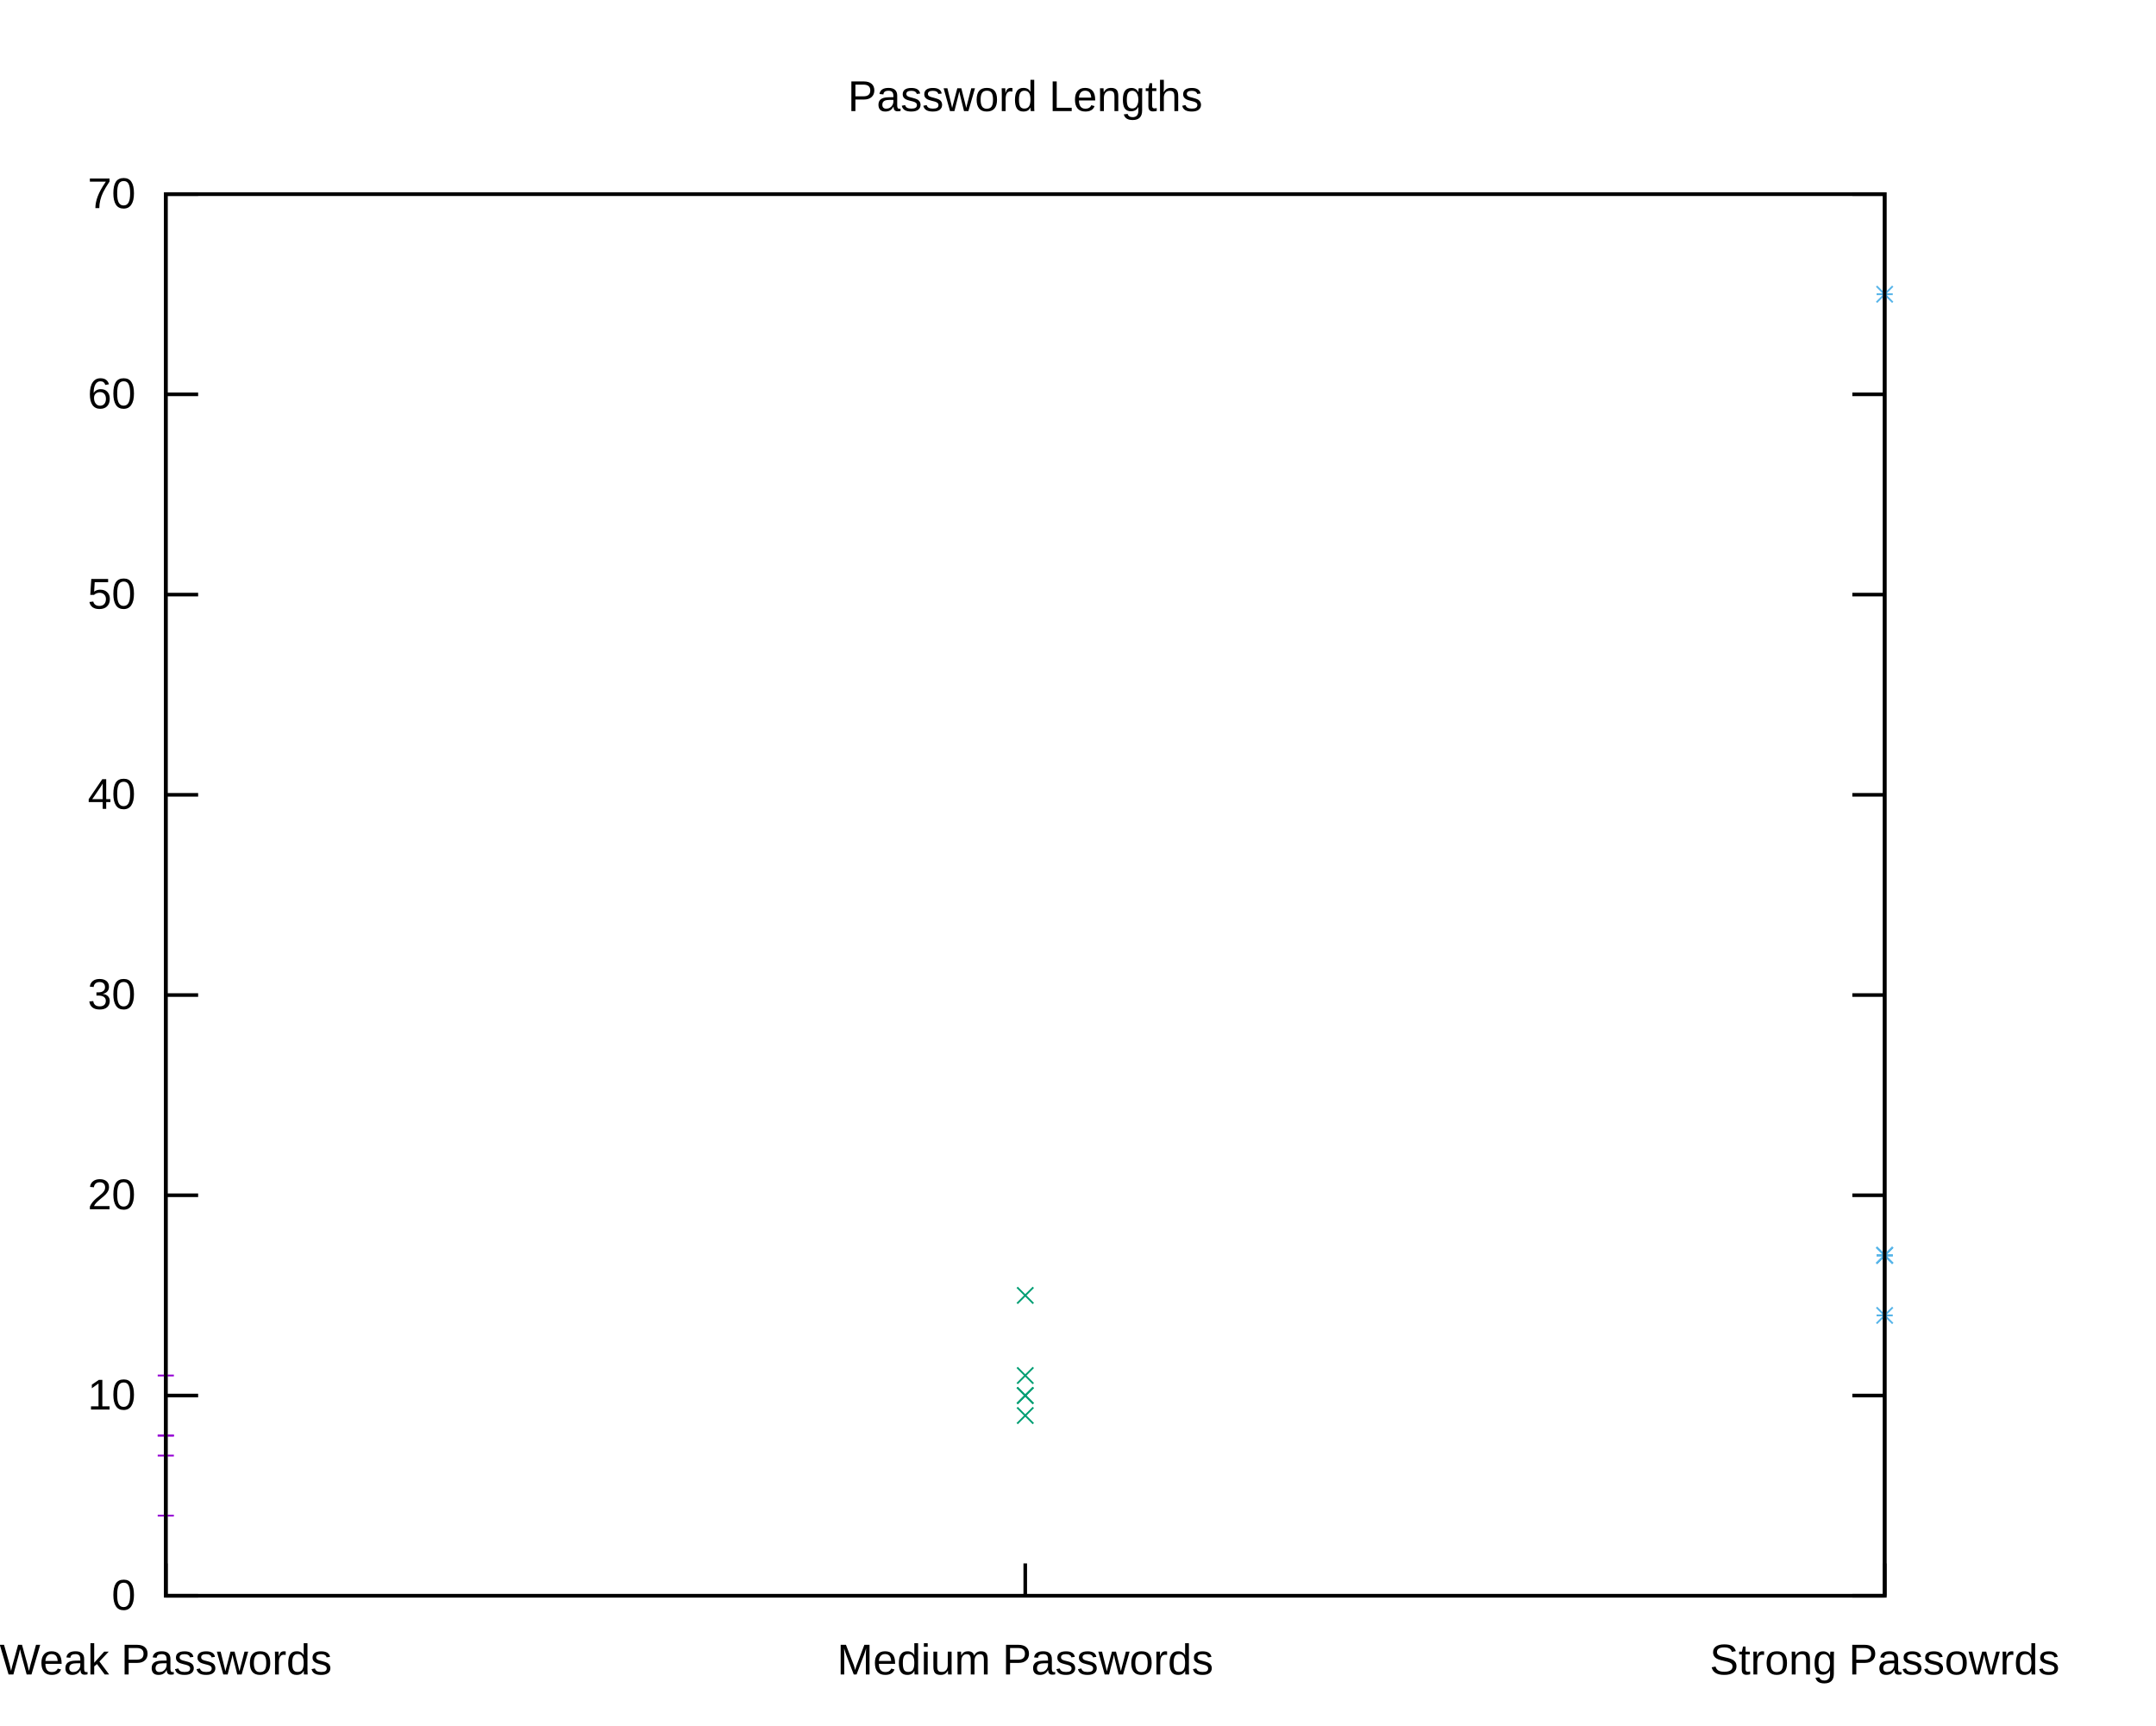
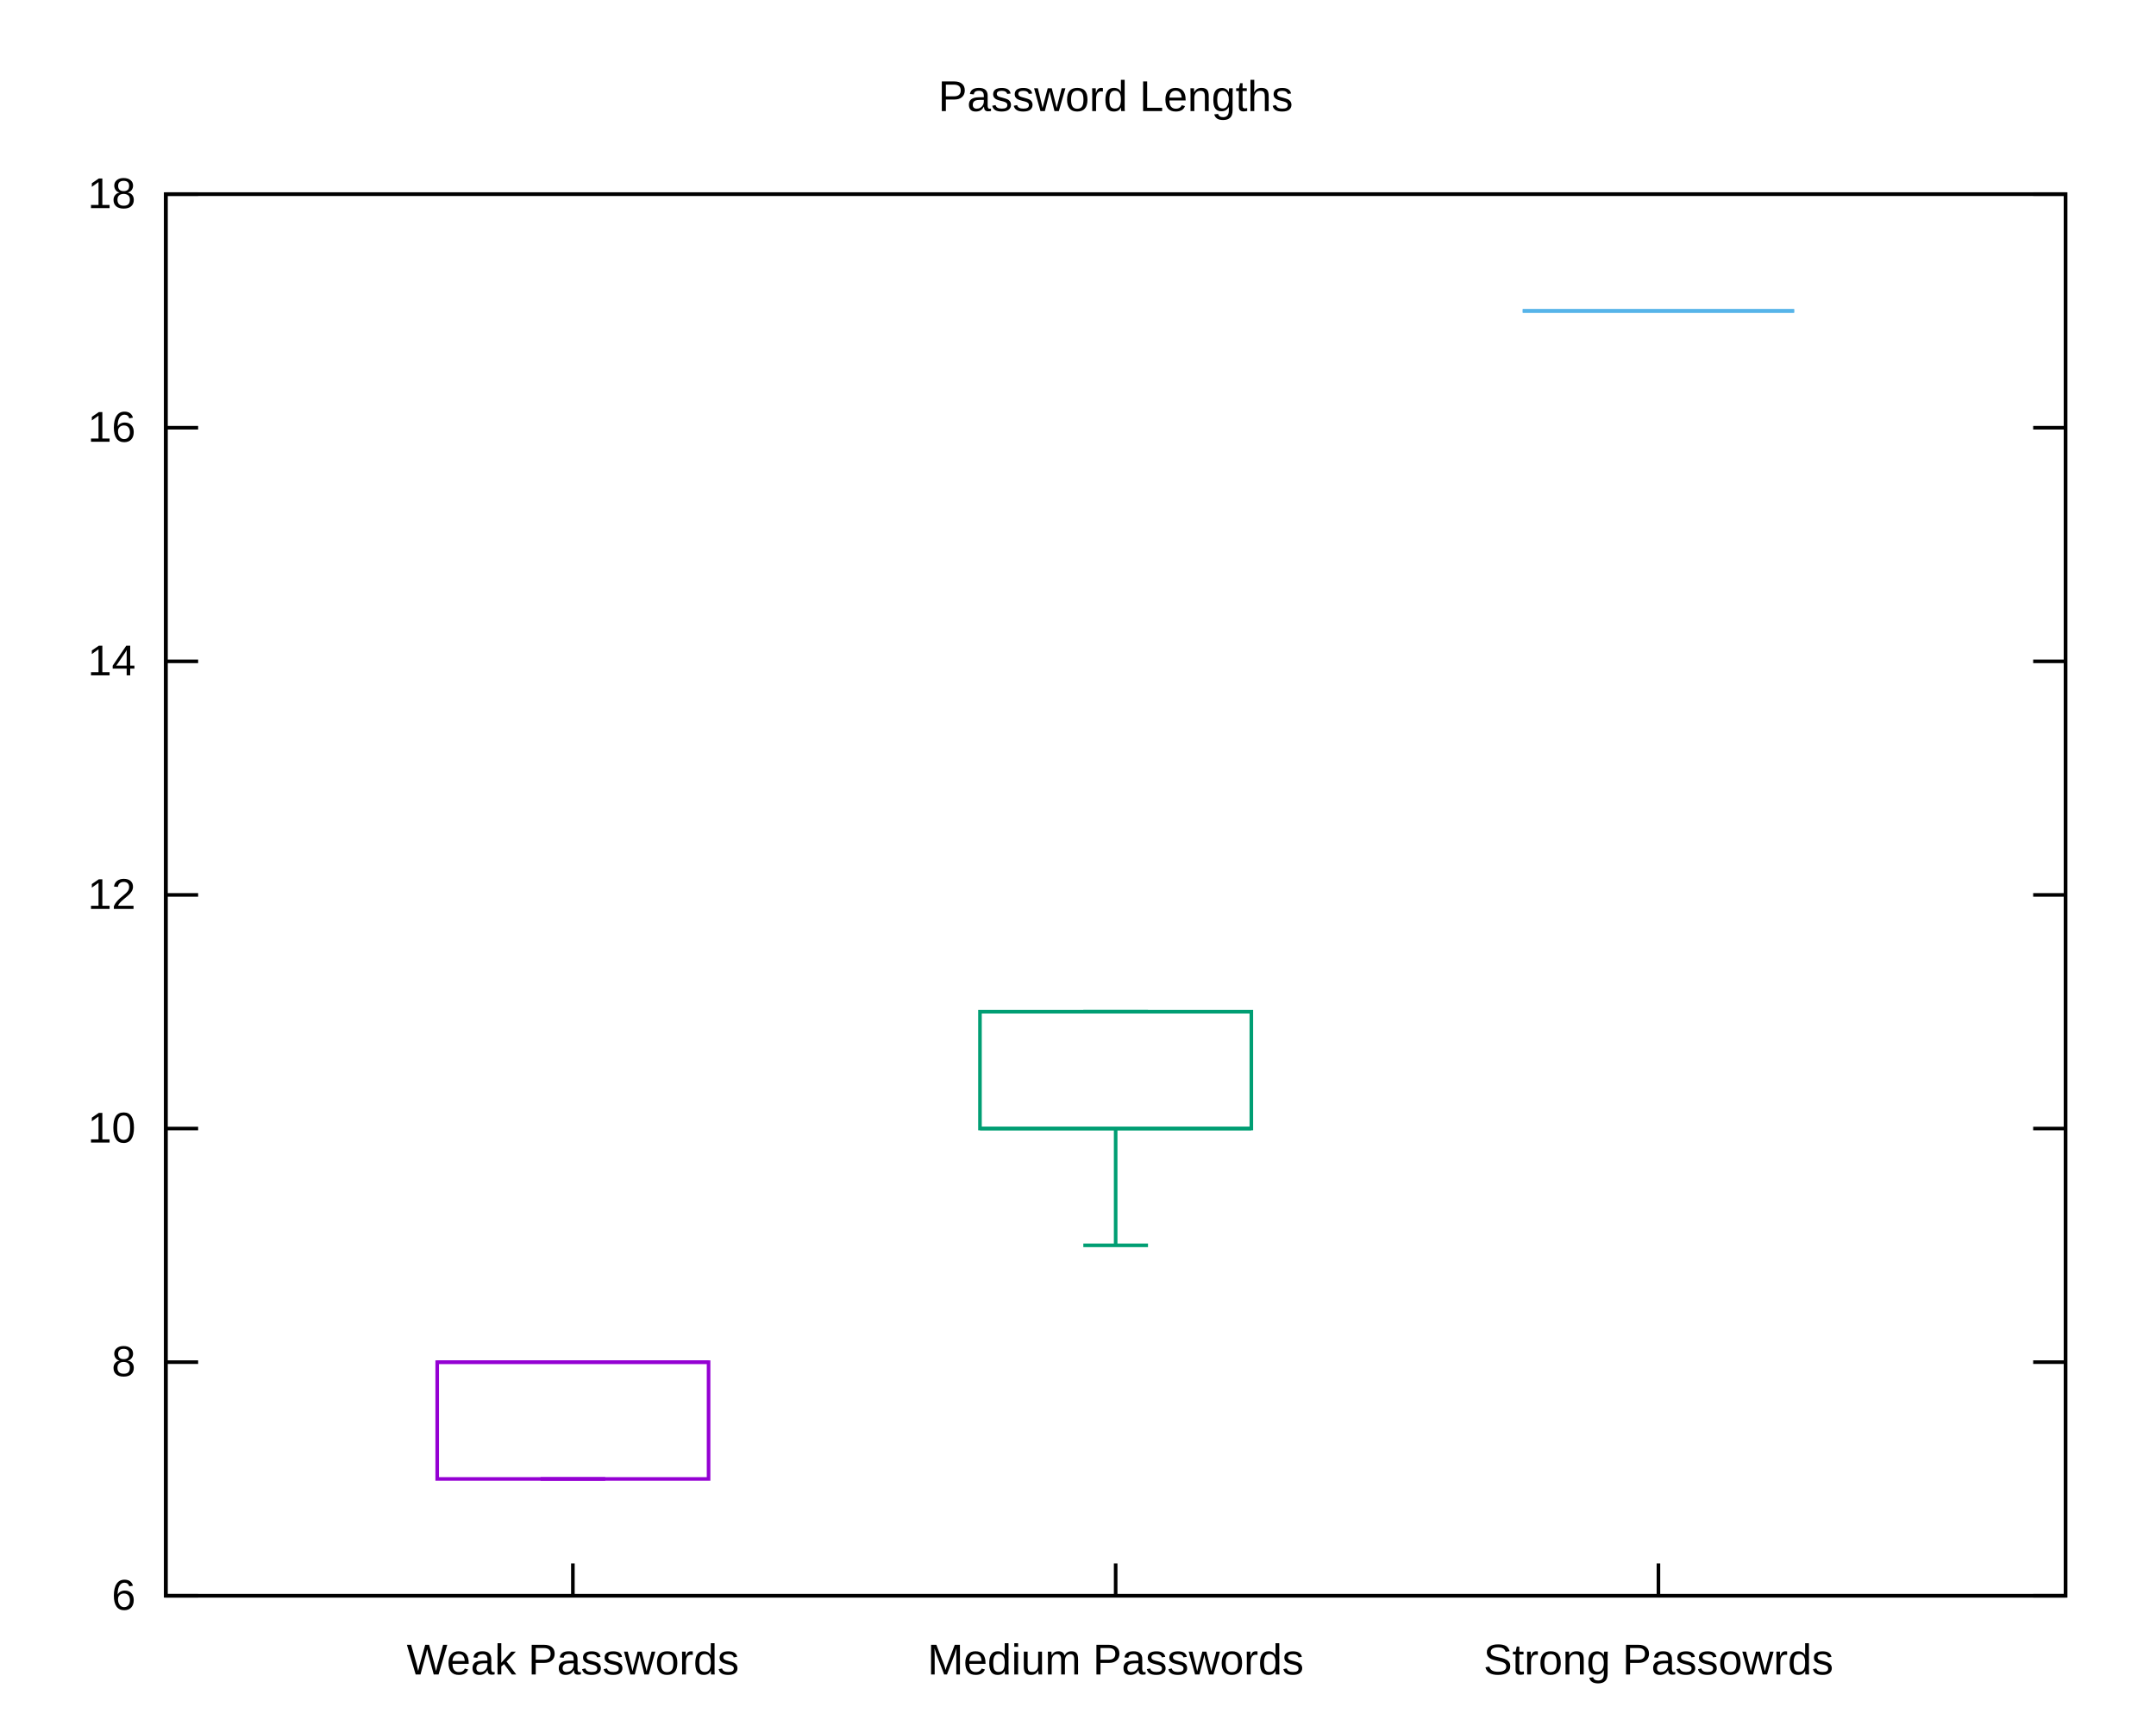
<svg xmlns="http://www.w3.org/2000/svg" xmlns:xlink="http://www.w3.org/1999/xlink" width="600" height="480" viewBox="0 0 600 480">
  <g id="gnuplot_canvas">
    <rect x="0" y="0" width="600" height="480" fill="none" />
    <defs>
      <circle id="gpDot" r="0.5" stroke-width="0.5" stroke="currentColor" />
      <path id="gpPt0" stroke-width="0.222" stroke="currentColor" d="M-1,0 h2 M0,-1 v2" />
      <path id="gpPt1" stroke-width="0.222" stroke="currentColor" d="M-1,-1 L1,1 M1,-1 L-1,1" />
      <path id="gpPt2" stroke-width="0.222" stroke="currentColor" d="M-1,0 L1,0 M0,-1 L0,1 M-1,-1 L1,1 M-1,1 L1,-1" />
      <rect id="gpPt3" stroke-width="0.222" stroke="currentColor" x="-1" y="-1" width="2" height="2" />
      <rect id="gpPt4" stroke-width="0.222" stroke="currentColor" fill="currentColor" x="-1" y="-1" width="2" height="2" />
      <circle id="gpPt5" stroke-width="0.222" stroke="currentColor" cx="0" cy="0" r="1" />
      <use xlink:href="#gpPt5" id="gpPt6" fill="currentColor" stroke="none" />
      <path id="gpPt7" stroke-width="0.222" stroke="currentColor" d="M0,-1.33 L-1.33,0.67 L1.33,0.67 z" />
      <use xlink:href="#gpPt7" id="gpPt8" fill="currentColor" stroke="none" />
      <use xlink:href="#gpPt7" id="gpPt9" stroke="currentColor" transform="rotate(180)" />
      <use xlink:href="#gpPt9" id="gpPt10" fill="currentColor" stroke="none" />
      <use xlink:href="#gpPt3" id="gpPt11" stroke="currentColor" transform="rotate(45)" />
      <use xlink:href="#gpPt11" id="gpPt12" fill="currentColor" stroke="none" />
      <path id="gpPt13" stroke-width="0.222" stroke="currentColor" d="M0,1.330 L1.265,0.411 L0.782,-1.067 L-0.782,-1.076 L-1.265,0.411 z" />
      <use xlink:href="#gpPt13" id="gpPt14" fill="currentColor" stroke="none" />
      <filter id="textbox" filterUnits="objectBoundingBox" x="0" y="0" height="1" width="1">
        <feFlood flood-color="white" flood-opacity="1" result="bgnd" />
        <feComposite in="SourceGraphic" in2="bgnd" operator="atop" />
      </filter>
      <filter id="greybox" filterUnits="objectBoundingBox" x="0" y="0" height="1" width="1">
        <feFlood flood-color="lightgrey" flood-opacity="1" result="grey" />
        <feComposite in="SourceGraphic" in2="grey" operator="atop" />
      </filter>
    </defs>
    <g fill="none" color="white" stroke="currentColor" stroke-width="1.00" stroke-linecap="butt" stroke-linejoin="miter">
</g>
    <g fill="none" color="black" stroke="currentColor" stroke-width="1.00" stroke-linecap="butt" stroke-linejoin="miter">
-       <path stroke="black" d="M46.14,444.00 L55.14,444.00 M524.49,444.00 L515.49,444.00  " />
+       <path stroke="black" d="M46.14,444.00 L55.14,444.00 M574.82,444.00 L565.82,444.00  " />
      <g transform="translate(37.75,447.90)" stroke="none" fill="black" font-family="Arial" font-size="12.00" text-anchor="end">
        <text>
-           <tspan font-family="Arial"> 0</tspan>
+           <tspan font-family="Arial"> 6</tspan>
        </text>
      </g>
    </g>
    <g fill="none" color="black" stroke="currentColor" stroke-width="1.00" stroke-linecap="butt" stroke-linejoin="miter">
-       <path stroke="black" d="M46.14,388.29 L55.14,388.29 M524.49,388.29 L515.49,388.29  " />
-       <g transform="translate(37.75,392.19)" stroke="none" fill="black" font-family="Arial" font-size="12.00" text-anchor="end">
+       <path stroke="black" d="M46.14,379.00 L55.14,379.00 M574.82,379.00 L565.82,379.00  " />
+       <g transform="translate(37.75,382.90)" stroke="none" fill="black" font-family="Arial" font-size="12.00" text-anchor="end">
+         <text>
+           <tspan font-family="Arial"> 8</tspan>
+         </text>
+       </g>
+     </g>
+     <g fill="none" color="black" stroke="currentColor" stroke-width="1.00" stroke-linecap="butt" stroke-linejoin="miter">
+       <path stroke="black" d="M46.14,314.00 L55.14,314.00 M574.82,314.00 L565.82,314.00  " />
+       <g transform="translate(37.75,317.90)" stroke="none" fill="black" font-family="Arial" font-size="12.00" text-anchor="end">
        <text>
          <tspan font-family="Arial"> 10</tspan>
        </text>
      </g>
    </g>
    <g fill="none" color="black" stroke="currentColor" stroke-width="1.00" stroke-linecap="butt" stroke-linejoin="miter">
-       <path stroke="black" d="M46.14,332.57 L55.14,332.57 M524.49,332.57 L515.49,332.57  " />
-       <g transform="translate(37.75,336.47)" stroke="none" fill="black" font-family="Arial" font-size="12.00" text-anchor="end">
+       <path stroke="black" d="M46.14,249.00 L55.14,249.00 M574.82,249.00 L565.82,249.00  " />
+       <g transform="translate(37.75,252.90)" stroke="none" fill="black" font-family="Arial" font-size="12.00" text-anchor="end">
        <text>
-           <tspan font-family="Arial"> 20</tspan>
+           <tspan font-family="Arial"> 12</tspan>
        </text>
      </g>
    </g>
    <g fill="none" color="black" stroke="currentColor" stroke-width="1.00" stroke-linecap="butt" stroke-linejoin="miter">
-       <path stroke="black" d="M46.14,276.86 L55.14,276.86 M524.49,276.86 L515.49,276.86  " />
-       <g transform="translate(37.75,280.76)" stroke="none" fill="black" font-family="Arial" font-size="12.00" text-anchor="end">
+       <path stroke="black" d="M46.14,184.01 L55.14,184.01 M574.82,184.01 L565.82,184.01  " />
+       <g transform="translate(37.75,187.91)" stroke="none" fill="black" font-family="Arial" font-size="12.00" text-anchor="end">
        <text>
-           <tspan font-family="Arial"> 30</tspan>
+           <tspan font-family="Arial"> 14</tspan>
        </text>
      </g>
    </g>
    <g fill="none" color="black" stroke="currentColor" stroke-width="1.00" stroke-linecap="butt" stroke-linejoin="miter">
-       <path stroke="black" d="M46.14,221.15 L55.14,221.15 M524.49,221.15 L515.49,221.15  " />
-       <g transform="translate(37.75,225.05)" stroke="none" fill="black" font-family="Arial" font-size="12.00" text-anchor="end">
+       <path stroke="black" d="M46.14,119.01 L55.14,119.01 M574.82,119.01 L565.82,119.01  " />
+       <g transform="translate(37.75,122.91)" stroke="none" fill="black" font-family="Arial" font-size="12.00" text-anchor="end">
        <text>
-           <tspan font-family="Arial"> 40</tspan>
+           <tspan font-family="Arial"> 16</tspan>
        </text>
      </g>
    </g>
    <g fill="none" color="black" stroke="currentColor" stroke-width="1.00" stroke-linecap="butt" stroke-linejoin="miter">
-       <path stroke="black" d="M46.14,165.44 L55.14,165.44 M524.49,165.44 L515.49,165.44  " />
-       <g transform="translate(37.75,169.34)" stroke="none" fill="black" font-family="Arial" font-size="12.00" text-anchor="end">
+       <path stroke="black" d="M46.14,54.01 L55.14,54.01 M574.82,54.01 L565.82,54.01  " />
+       <g transform="translate(37.75,57.91)" stroke="none" fill="black" font-family="Arial" font-size="12.00" text-anchor="end">
        <text>
-           <tspan font-family="Arial"> 50</tspan>
+           <tspan font-family="Arial"> 18</tspan>
        </text>
      </g>
    </g>
    <g fill="none" color="black" stroke="currentColor" stroke-width="1.00" stroke-linecap="butt" stroke-linejoin="miter">
-       <path stroke="black" d="M46.14,109.72 L55.14,109.72 M524.49,109.72 L515.49,109.72  " />
-       <g transform="translate(37.75,113.62)" stroke="none" fill="black" font-family="Arial" font-size="12.00" text-anchor="end">
-         <text>
-           <tspan font-family="Arial"> 60</tspan>
-         </text>
-       </g>
-     </g>
-     <g fill="none" color="black" stroke="currentColor" stroke-width="1.00" stroke-linecap="butt" stroke-linejoin="miter">
-       <path stroke="black" d="M46.14,54.01 L55.14,54.01 M524.49,54.01 L515.49,54.01  " />
-       <g transform="translate(37.75,57.91)" stroke="none" fill="black" font-family="Arial" font-size="12.00" text-anchor="end">
-         <text>
-           <tspan font-family="Arial"> 70</tspan>
-         </text>
-       </g>
-     </g>
-     <g fill="none" color="black" stroke="currentColor" stroke-width="1.00" stroke-linecap="butt" stroke-linejoin="miter">
-       <path stroke="black" d="M46.14,444.00 L46.14,435.00  " />
-       <g transform="translate(46.14,465.90)" stroke="none" fill="black" font-family="Arial" font-size="12.00" text-anchor="middle">
+       <path stroke="black" d="M159.43,444.00 L159.43,435.00  " />
+       <g transform="translate(159.43,465.90)" stroke="none" fill="black" font-family="Arial" font-size="12.00" text-anchor="middle">
        <text>
          <tspan font-family="Arial">Weak Passwords</tspan>
        </text>
      </g>
    </g>
    <g fill="none" color="black" stroke="currentColor" stroke-width="1.00" stroke-linecap="butt" stroke-linejoin="miter">
-       <path stroke="black" d="M285.32,444.00 L285.32,435.00  " />
-       <g transform="translate(285.32,465.90)" stroke="none" fill="black" font-family="Arial" font-size="12.00" text-anchor="middle">
+       <path stroke="black" d="M310.48,444.00 L310.48,435.00  " />
+       <g transform="translate(310.48,465.90)" stroke="none" fill="black" font-family="Arial" font-size="12.00" text-anchor="middle">
        <text>
          <tspan font-family="Arial">Medium Passwords</tspan>
        </text>
      </g>
    </g>
    <g fill="none" color="black" stroke="currentColor" stroke-width="1.00" stroke-linecap="butt" stroke-linejoin="miter">
-       <path stroke="black" d="M524.49,444.00 L524.49,435.00  " />
-       <g transform="translate(524.49,465.90)" stroke="none" fill="black" font-family="Arial" font-size="12.00" text-anchor="middle">
+       <path stroke="black" d="M461.53,444.00 L461.53,435.00  " />
+       <g transform="translate(461.53,465.90)" stroke="none" fill="black" font-family="Arial" font-size="12.00" text-anchor="middle">
        <text>
          <tspan font-family="Arial">Strong Passowrds</tspan>
        </text>
      </g>
    </g>
    <g fill="none" color="black" stroke="currentColor" stroke-width="1.00" stroke-linecap="butt" stroke-linejoin="miter">
</g>
    <g fill="none" color="black" stroke="currentColor" stroke-width="1.00" stroke-linecap="butt" stroke-linejoin="miter">
-       <path stroke="black" d="M46.14,54.01 L46.14,444.00 L524.49,444.00 L524.49,54.01 L46.14,54.01 Z  " />
+       <path stroke="black" d="M46.14,54.01 L46.14,444.00 L574.82,444.00 L574.82,54.01 L46.14,54.01 Z  " />
    </g>
    <g fill="none" color="black" stroke="currentColor" stroke-width="1.00" stroke-linecap="butt" stroke-linejoin="miter">
</g>
    <g id="gnuplot_plot_1">
      <g fill="none" color="black" stroke="currentColor" stroke-width="1.00" stroke-linecap="butt" stroke-linejoin="miter">
-         <use xlink:href="#gpPt0" transform="translate(46.14,421.71) scale(2.25)" color="rgb(148,   0, 211)" />
-         <use xlink:href="#gpPt0" transform="translate(46.14,405.00) scale(2.25)" color="rgb(148,   0, 211)" />
-         <use xlink:href="#gpPt0" transform="translate(46.14,399.43) scale(2.25)" color="rgb(148,   0, 211)" />
-         <use xlink:href="#gpPt0" transform="translate(46.14,399.43) scale(2.25)" color="rgb(148,   0, 211)" />
-         <use xlink:href="#gpPt0" transform="translate(46.14,382.72) scale(2.25)" color="rgb(148,   0, 211)" />
+         <path stroke="rgb(148,   0, 211)" d="M121.67,411.50 L197.19,411.50 L197.19,379.00 L121.67,379.00 L121.67,411.50 Z  " />
+         <path stroke="rgb(148,   0, 211)" d="M121.67,379.00 L197.19,379.00 M159.43,411.50 M159.43,379.00 M150.43,379.00 L168.43,379.00 M150.43,411.50 L168.43,411.50    " />
      </g>
    </g>
    <g id="gnuplot_plot_2">
      <g fill="none" color="black" stroke="currentColor" stroke-width="1.00" stroke-linecap="butt" stroke-linejoin="miter">
-         <use xlink:href="#gpPt1" transform="translate(285.32,393.86) scale(2.25)" color="rgb(  0, 158, 115)" />
-         <use xlink:href="#gpPt1" transform="translate(285.32,388.29) scale(2.25)" color="rgb(  0, 158, 115)" />
-         <use xlink:href="#gpPt1" transform="translate(285.32,388.29) scale(2.25)" color="rgb(  0, 158, 115)" />
-         <use xlink:href="#gpPt1" transform="translate(285.32,382.72) scale(2.25)" color="rgb(  0, 158, 115)" />
-         <use xlink:href="#gpPt1" transform="translate(285.32,360.43) scale(2.25)" color="rgb(  0, 158, 115)" />
+         <path stroke="rgb(  0, 158, 115)" d="M272.72,314.00 L348.24,314.00 L348.24,281.50 L272.72,281.50 L272.72,314.00 Z  " />
+         <path stroke="rgb(  0, 158, 115)" d="M272.72,314.00 L348.24,314.00 M310.48,346.50 L310.48,314.00 M310.48,281.50 M301.48,281.50 L319.48,281.50 M301.48,346.50   L319.48,346.50  " />
      </g>
    </g>
    <g id="gnuplot_plot_3">
      <g fill="none" color="black" stroke="currentColor" stroke-width="1.00" stroke-linecap="butt" stroke-linejoin="miter">
-         <use xlink:href="#gpPt2" transform="translate(524.49,366.00) scale(2.25)" color="rgb( 86, 180, 233)" />
-         <use xlink:href="#gpPt2" transform="translate(524.49,349.29) scale(2.25)" color="rgb( 86, 180, 233)" />
-         <use xlink:href="#gpPt2" transform="translate(524.49,349.29) scale(2.25)" color="rgb( 86, 180, 233)" />
-         <use xlink:href="#gpPt2" transform="translate(524.49,349.29) scale(2.25)" color="rgb( 86, 180, 233)" />
-         <use xlink:href="#gpPt2" transform="translate(524.49,81.87) scale(2.25)" color="rgb( 86, 180, 233)" />
+         <path stroke="rgb( 86, 180, 233)" d="M423.77,86.51 L499.29,86.51 L423.77,86.51 Z  " />
+         <path stroke="rgb( 86, 180, 233)" d="M423.77,86.51 L499.29,86.51 M461.53,86.51 M452.53,86.51 L470.53,86.51 M452.53,86.51 L470.53,86.51  " />
      </g>
    </g>
    <g fill="none" color="white" stroke="rgb( 86, 180, 233)" stroke-width="2.00" stroke-linecap="butt" stroke-linejoin="miter">
</g>
    <g fill="none" color="black" stroke="currentColor" stroke-width="2.00" stroke-linecap="butt" stroke-linejoin="miter">
</g>
    <g fill="none" color="black" stroke="black" stroke-width="1.00" stroke-linecap="butt" stroke-linejoin="miter">
</g>
    <g fill="none" color="black" stroke="currentColor" stroke-width="1.00" stroke-linecap="butt" stroke-linejoin="miter">
-       <path stroke="black" d="M46.14,54.01 L46.14,444.00 L524.49,444.00 L524.49,54.01 L46.14,54.01 Z  " />
+       <path stroke="black" d="M46.14,54.01 L46.14,444.00 L574.82,444.00 L574.82,54.01 L46.14,54.01 Z  " />
    </g>
    <g fill="none" color="black" stroke="currentColor" stroke-width="1.00" stroke-linecap="butt" stroke-linejoin="miter">
-       <g transform="translate(285.31,30.91)" stroke="none" fill="black" font-family="Arial" font-size="12.00" text-anchor="middle">
+       <g transform="translate(310.48,30.91)" stroke="none" fill="black" font-family="Arial" font-size="12.00" text-anchor="middle">
        <text>
          <tspan font-family="Arial">Password Lengths</tspan>
        </text>
      </g>
    </g>
    <g fill="none" color="black" stroke="currentColor" stroke-width="1.00" stroke-linecap="butt" stroke-linejoin="miter">
</g>
  </g>
</svg>
